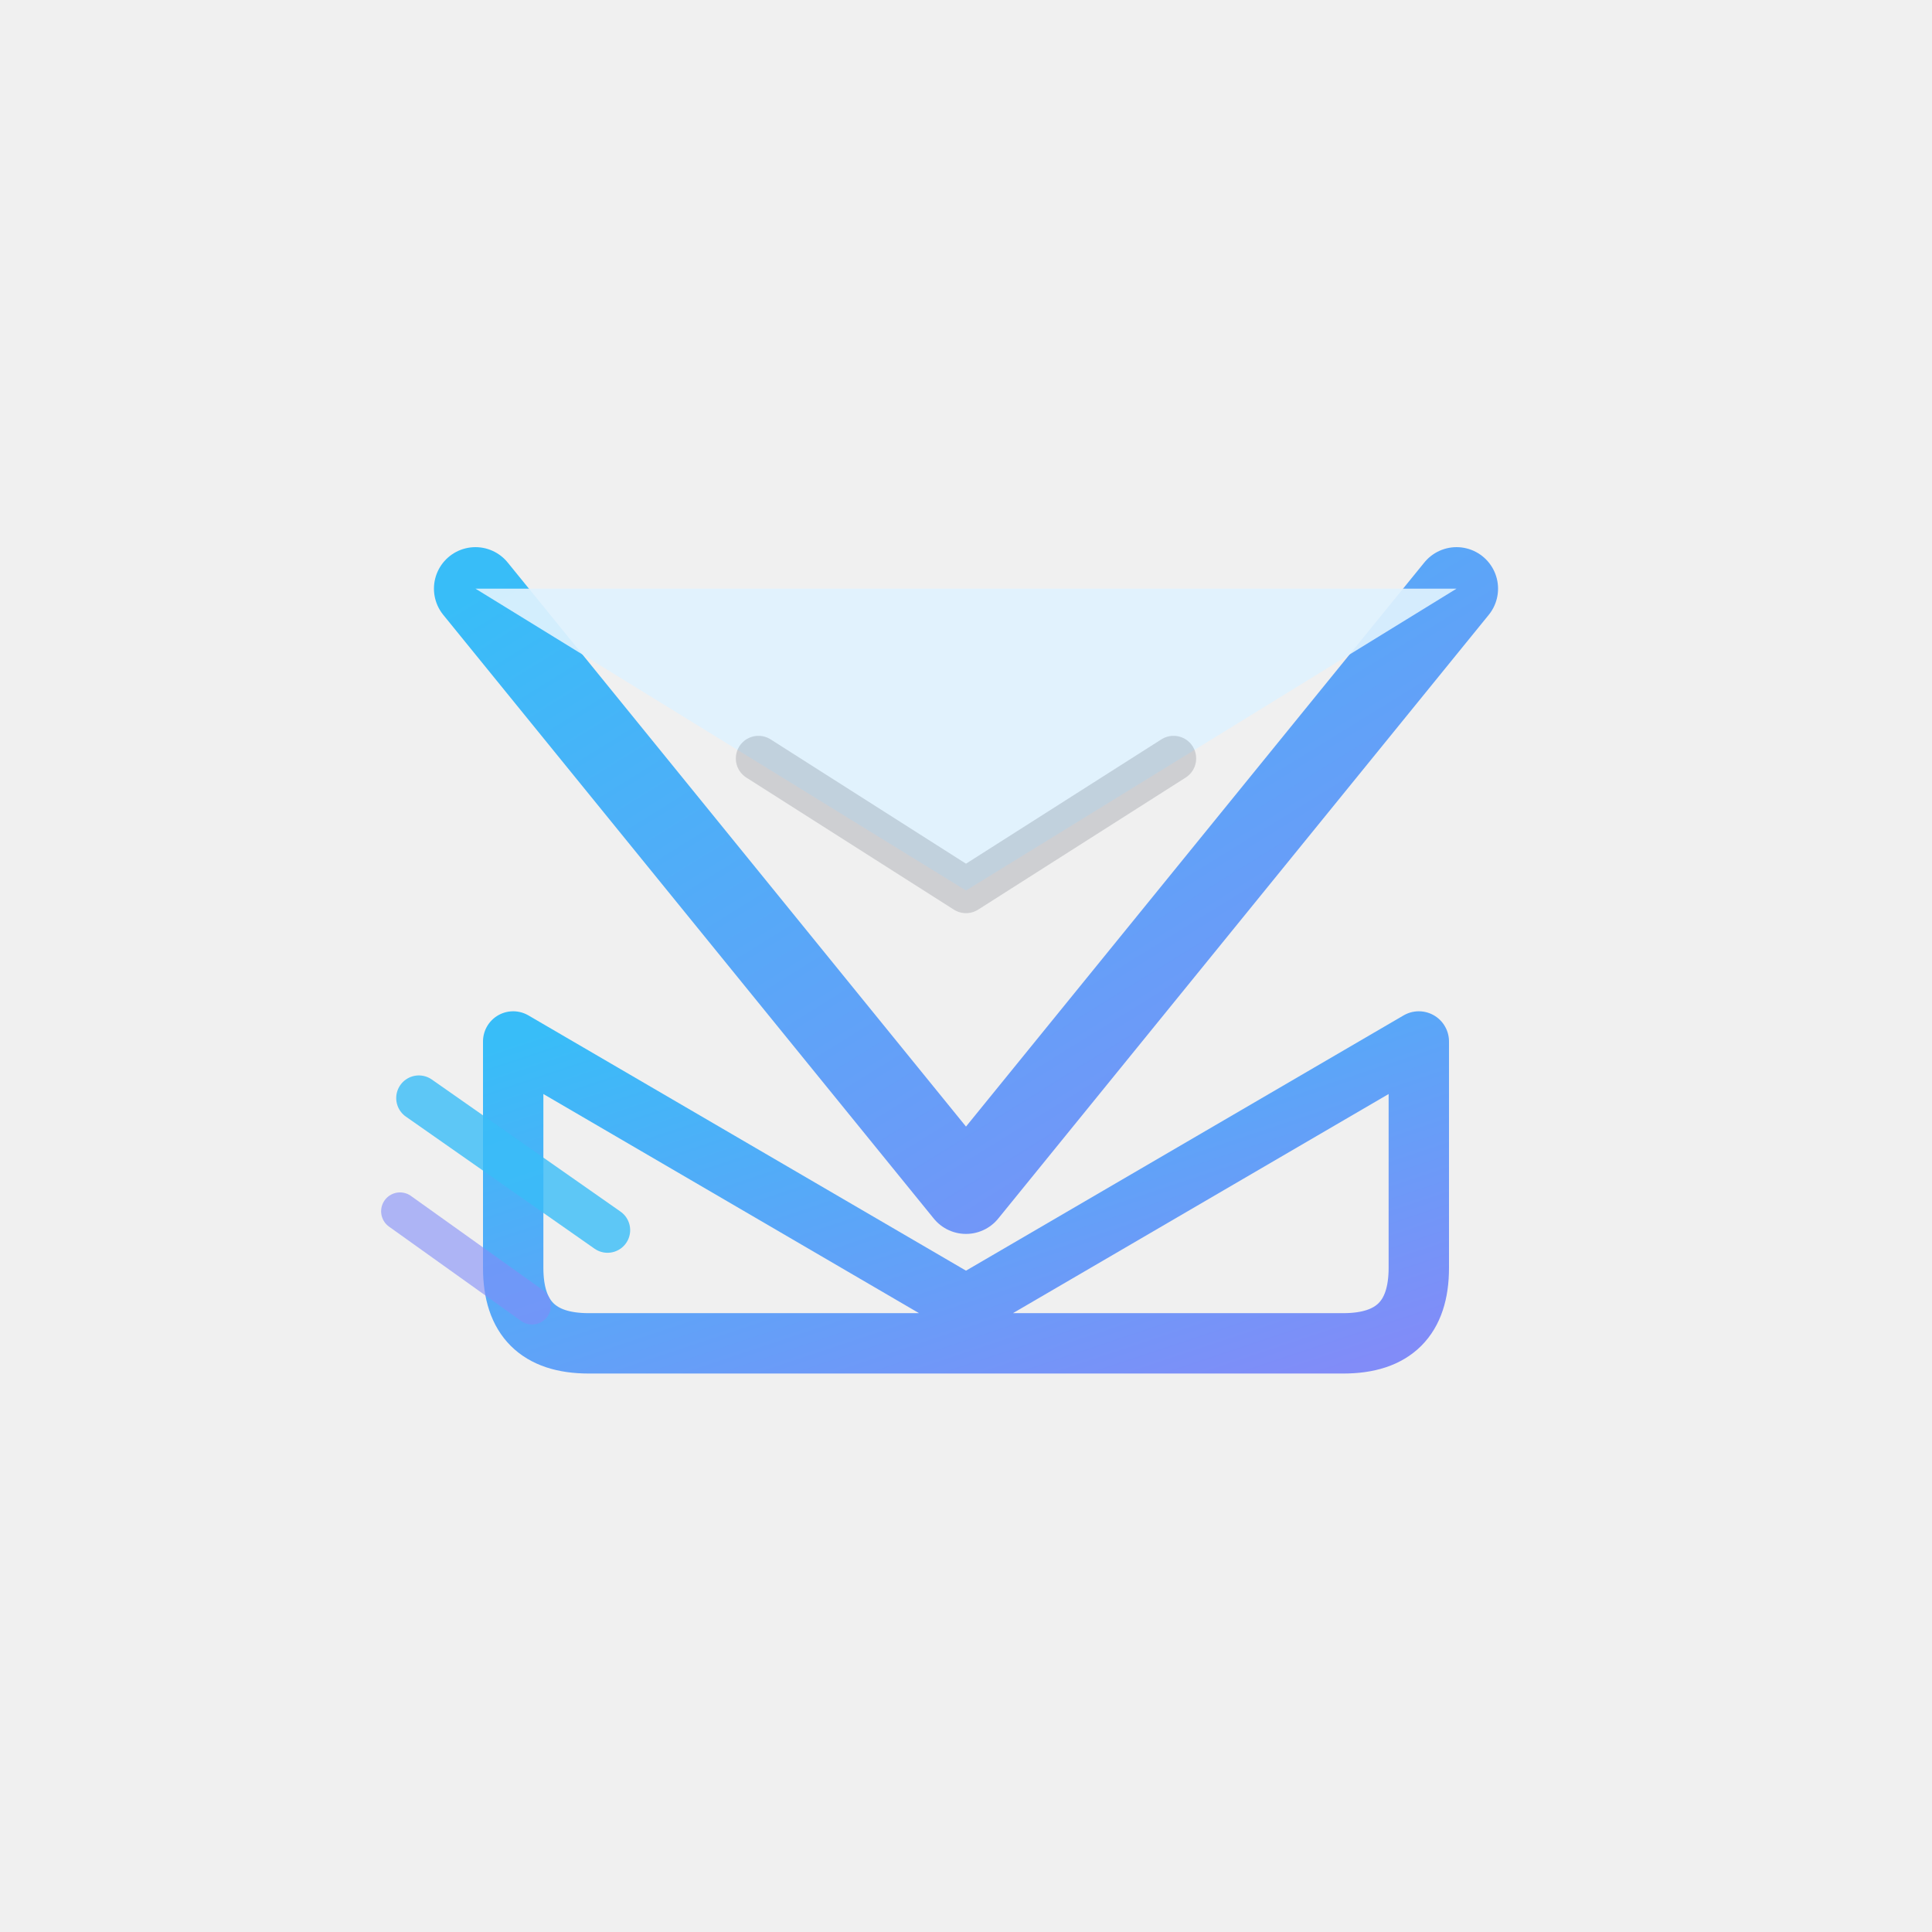
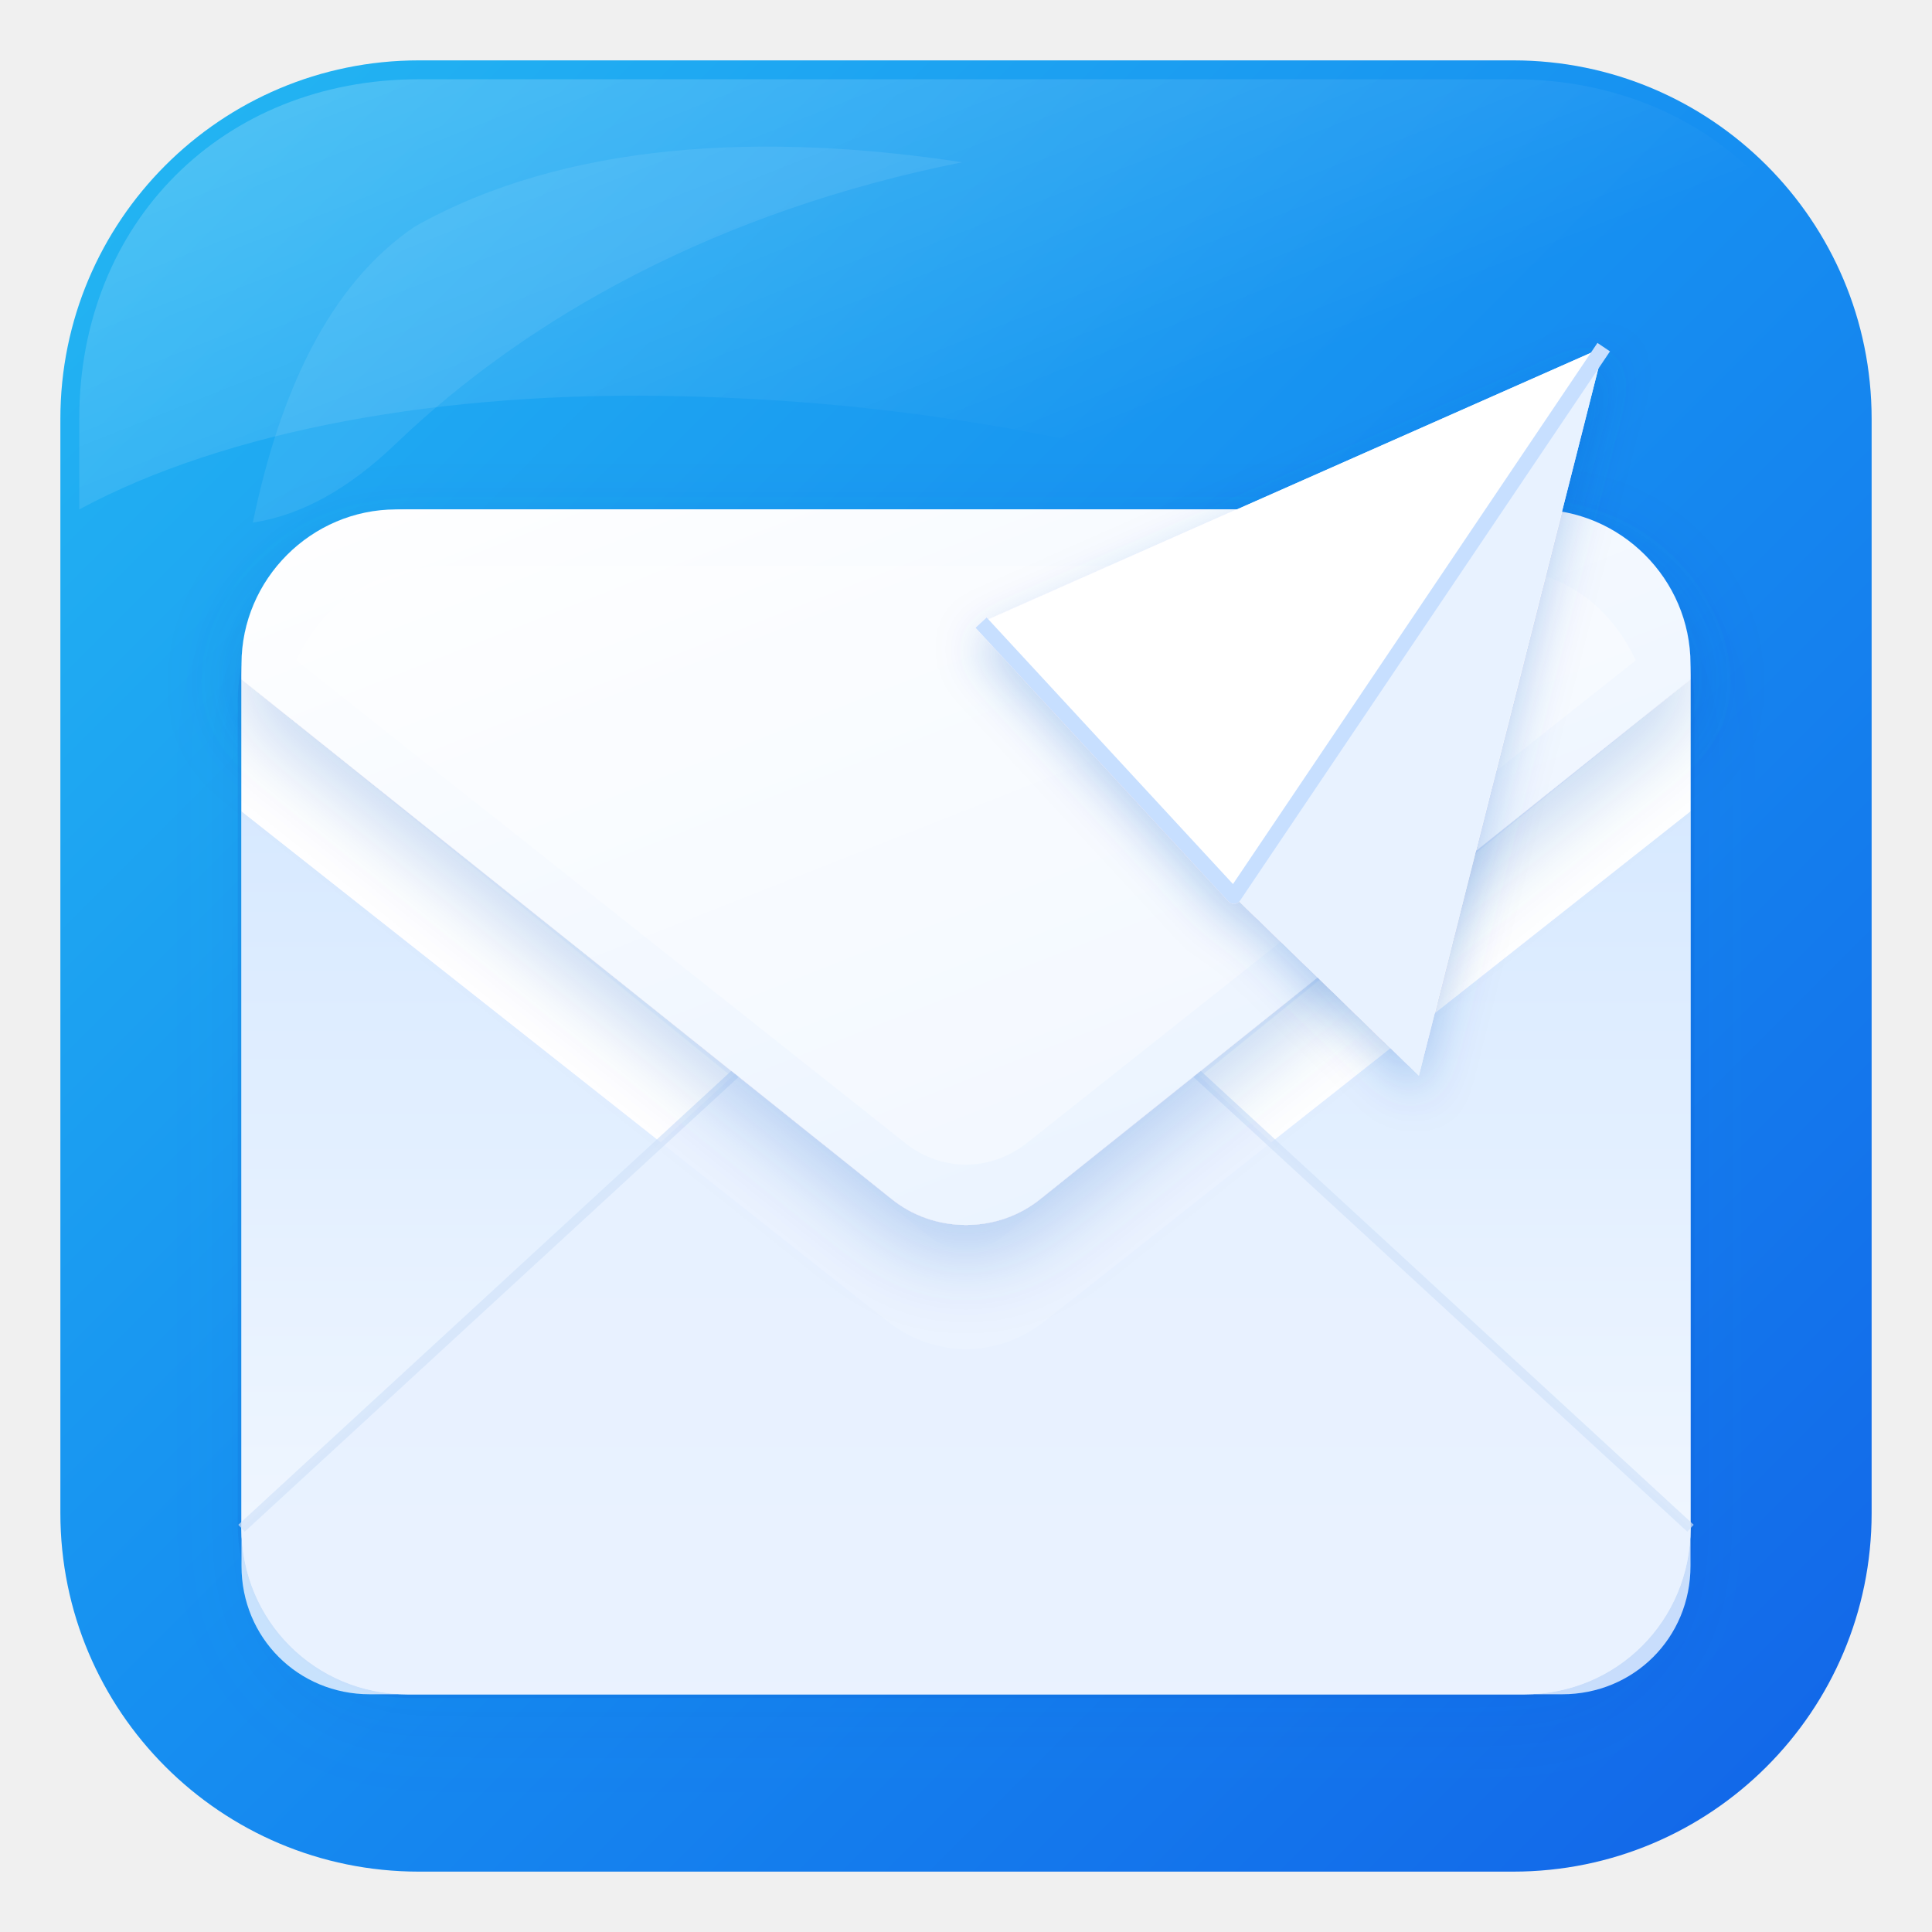
- <svg xmlns="http://www.w3.org/2000/svg" viewBox="0 0 512 512" width="512" height="512">
+ <svg xmlns="http://www.w3.org/2000/svg" width="1024" height="1024" viewBox="0 0 1024 1024">
  <defs>
-     <linearGradient id="accentGradient" x1="0%" y1="0%" x2="100%" y2="100%">
-       <stop offset="0%" stop-color="#38BDF8" />
-       <stop offset="100%" stop-color="#818CF8" />
+     <linearGradient id="bg" x1="0" y1="0" x2="1" y2="1">
+       <stop offset="0%" stop-color="#24B8F2" />
+       <stop offset="48%" stop-color="#168FF1" />
+       <stop offset="100%" stop-color="#1264E8" />
+     </linearGradient>
+     <linearGradient id="mail" x1="0" y1="0" x2="0.8" y2="1">
+       <stop offset="0%" stop-color="#FFFFFF" />
+       <stop offset="100%" stop-color="#E8F2FF" />
+     </linearGradient>
+     <linearGradient id="mailShadow" x1="0" y1="0" x2="0" y2="1">
+       <stop offset="0%" stop-color="#D7E9FF" />
+       <stop offset="100%" stop-color="#F5F9FF" />
+     </linearGradient>
+     <linearGradient id="plane" x1="0" y1="1" x2="1" y2="0">
+       <stop offset="0%" stop-color="#DCEBFF" />
+       <stop offset="55%" stop-color="#FFFFFF" />
+       <stop offset="100%" stop-color="#FFFFFF" />
+     </linearGradient>
+     <filter id="shadow" x="-30%" y="-30%" width="160%" height="170%">
+       <feDropShadow dx="0" dy="18" stdDeviation="20" flood-color="#0758C8" flood-opacity="0.22" />
+     </filter>
+     <filter id="planeShadow" x="-30%" y="-30%" width="170%" height="170%">
+       <feDropShadow dx="0" dy="10" stdDeviation="12" flood-color="#0758C8" flood-opacity="0.25" />
+     </filter>
+     <linearGradient id="highlight" x1="0" y1="0" x2="1" y2="1">
+       <stop offset="0%" stop-color="#FFFFFF" stop-opacity="0.22" />
+       <stop offset="55%" stop-color="#FFFFFF" stop-opacity="0" />
    </linearGradient>
  </defs>
-   <g transform="translate(256 256)">
-     <path d="M-120 20 L-120 80 Q-120 100 -100 100 L100 100 Q120 100 120 80 L120 20 L0 90 Z" fill="none" stroke="url(#accentGradient)" stroke-width="16" stroke-linejoin="round" />
-     <path d="M-130 -100 L0 60 L130 -100" fill="none" stroke="url(#accentGradient)" stroke-width="22" stroke-linejoin="round" stroke-linecap="round" />
-     <path d="M-130 -100 L0 -20 L130 -100" fill="#E0F2FE" opacity="0.92" />
-     <path d="M-55 -55 L0 -20 L55 -55" fill="none" stroke="#0F172A" stroke-width="12" stroke-linejoin="round" stroke-linecap="round" opacity="0.15" />
-     <path d="M-145 35 L-95 70" stroke="#38BDF8" stroke-width="12" stroke-linecap="round" opacity="0.8" />
-     <path d="M-150 65 L-115 90" stroke="#818CF8" stroke-width="10" stroke-linecap="round" opacity="0.6" />
+   <rect x="32" y="32" width="960" height="960" rx="190" fill="url(#bg)" />
+   <path d="       M222 42       H802       C906 42 982 118 982 222       V410       C790 285 590 215 360 210       C235 207 120 228 42 270       V222       C42 118 118 42 222 42Z" fill="url(#highlight)" />
+   <rect x="126" y="280" width="772" height="620" rx="92" fill="#0758C8" opacity="0.18" filter="url(#shadow)" />
+   <rect x="128" y="270" width="768" height="628" rx="88" fill="url(#mail)" />
+   <path d="       M128 430       L470 700       C495 720 529 720 554 700       L896 430       V810       C896 859 857 898 808 898       H216       C167 898 128 859 128 810Z" fill="url(#mailShadow)" />
+   <path d="       M128 430       L470 700       C495 720 529 720 554 700       L896 430       V360       L532 655       C520 665 504 665 492 655       L128 360Z" fill="#FFFFFF" opacity="0.96" />
+   <path d="       M128 810       L405 555       L493 625       C505 635 519 635 531 625       L619 555       L896 810       V830       C896 868 866 898 828 898       H196       C158 898 128 868 128 830Z" fill="#E7F1FF" opacity="0.85" />
+   <path d="       M128 810       L405 555       L493 625" fill="none" stroke="#D1E3FA" stroke-width="5" opacity="0.7" />
+   <path d="       M531 625       L619 555       L896 810" fill="none" stroke="#D1E3FA" stroke-width="5" opacity="0.7" />
+   <path d="       M128 360       L472 635       C495 654 529 654 552 635       L896 360       V352       C896 307 859 270 814 270       H210       C165 270 128 307 128 352Z" fill="url(#mail)" filter="url(#shadow)" />
+   <path d="       M157 350       L480 606       C499 621 525 621 544 606       L867 350       C851 316 822 300 785 300       H239       C202 300 173 316 157 350Z" fill="#FFFFFF" opacity="0.35" />
+   <g filter="url(#planeShadow)">
+     <path d="         M520 330         L850 184         L752 570         L654 475         L520 330Z" fill="url(#plane)" />
+     <path d="         M520 330         L850 184         L654 475         L520 330Z" fill="#FFFFFF" />
+     <path d="         M654 475         L752 570         L850 184         L654 475Z" fill="#E8F2FF" />
+     <path d="         M520 330         L654 475         L850 184" fill="none" stroke="#C7DFFF" stroke-width="8" stroke-linejoin="round" />
+     <path d="         M540 325         L827 204         L650 444         Z" fill="#FFFFFF" opacity="0.42" />
  </g>
+   <path d="       M220 120       C300 75 405 70 510 86       C380 112 280 168 210 235       C185 259 160 273 134 277       C148 209 174 151 220 120Z" fill="#FFFFFF" opacity="0.08" />
</svg>
